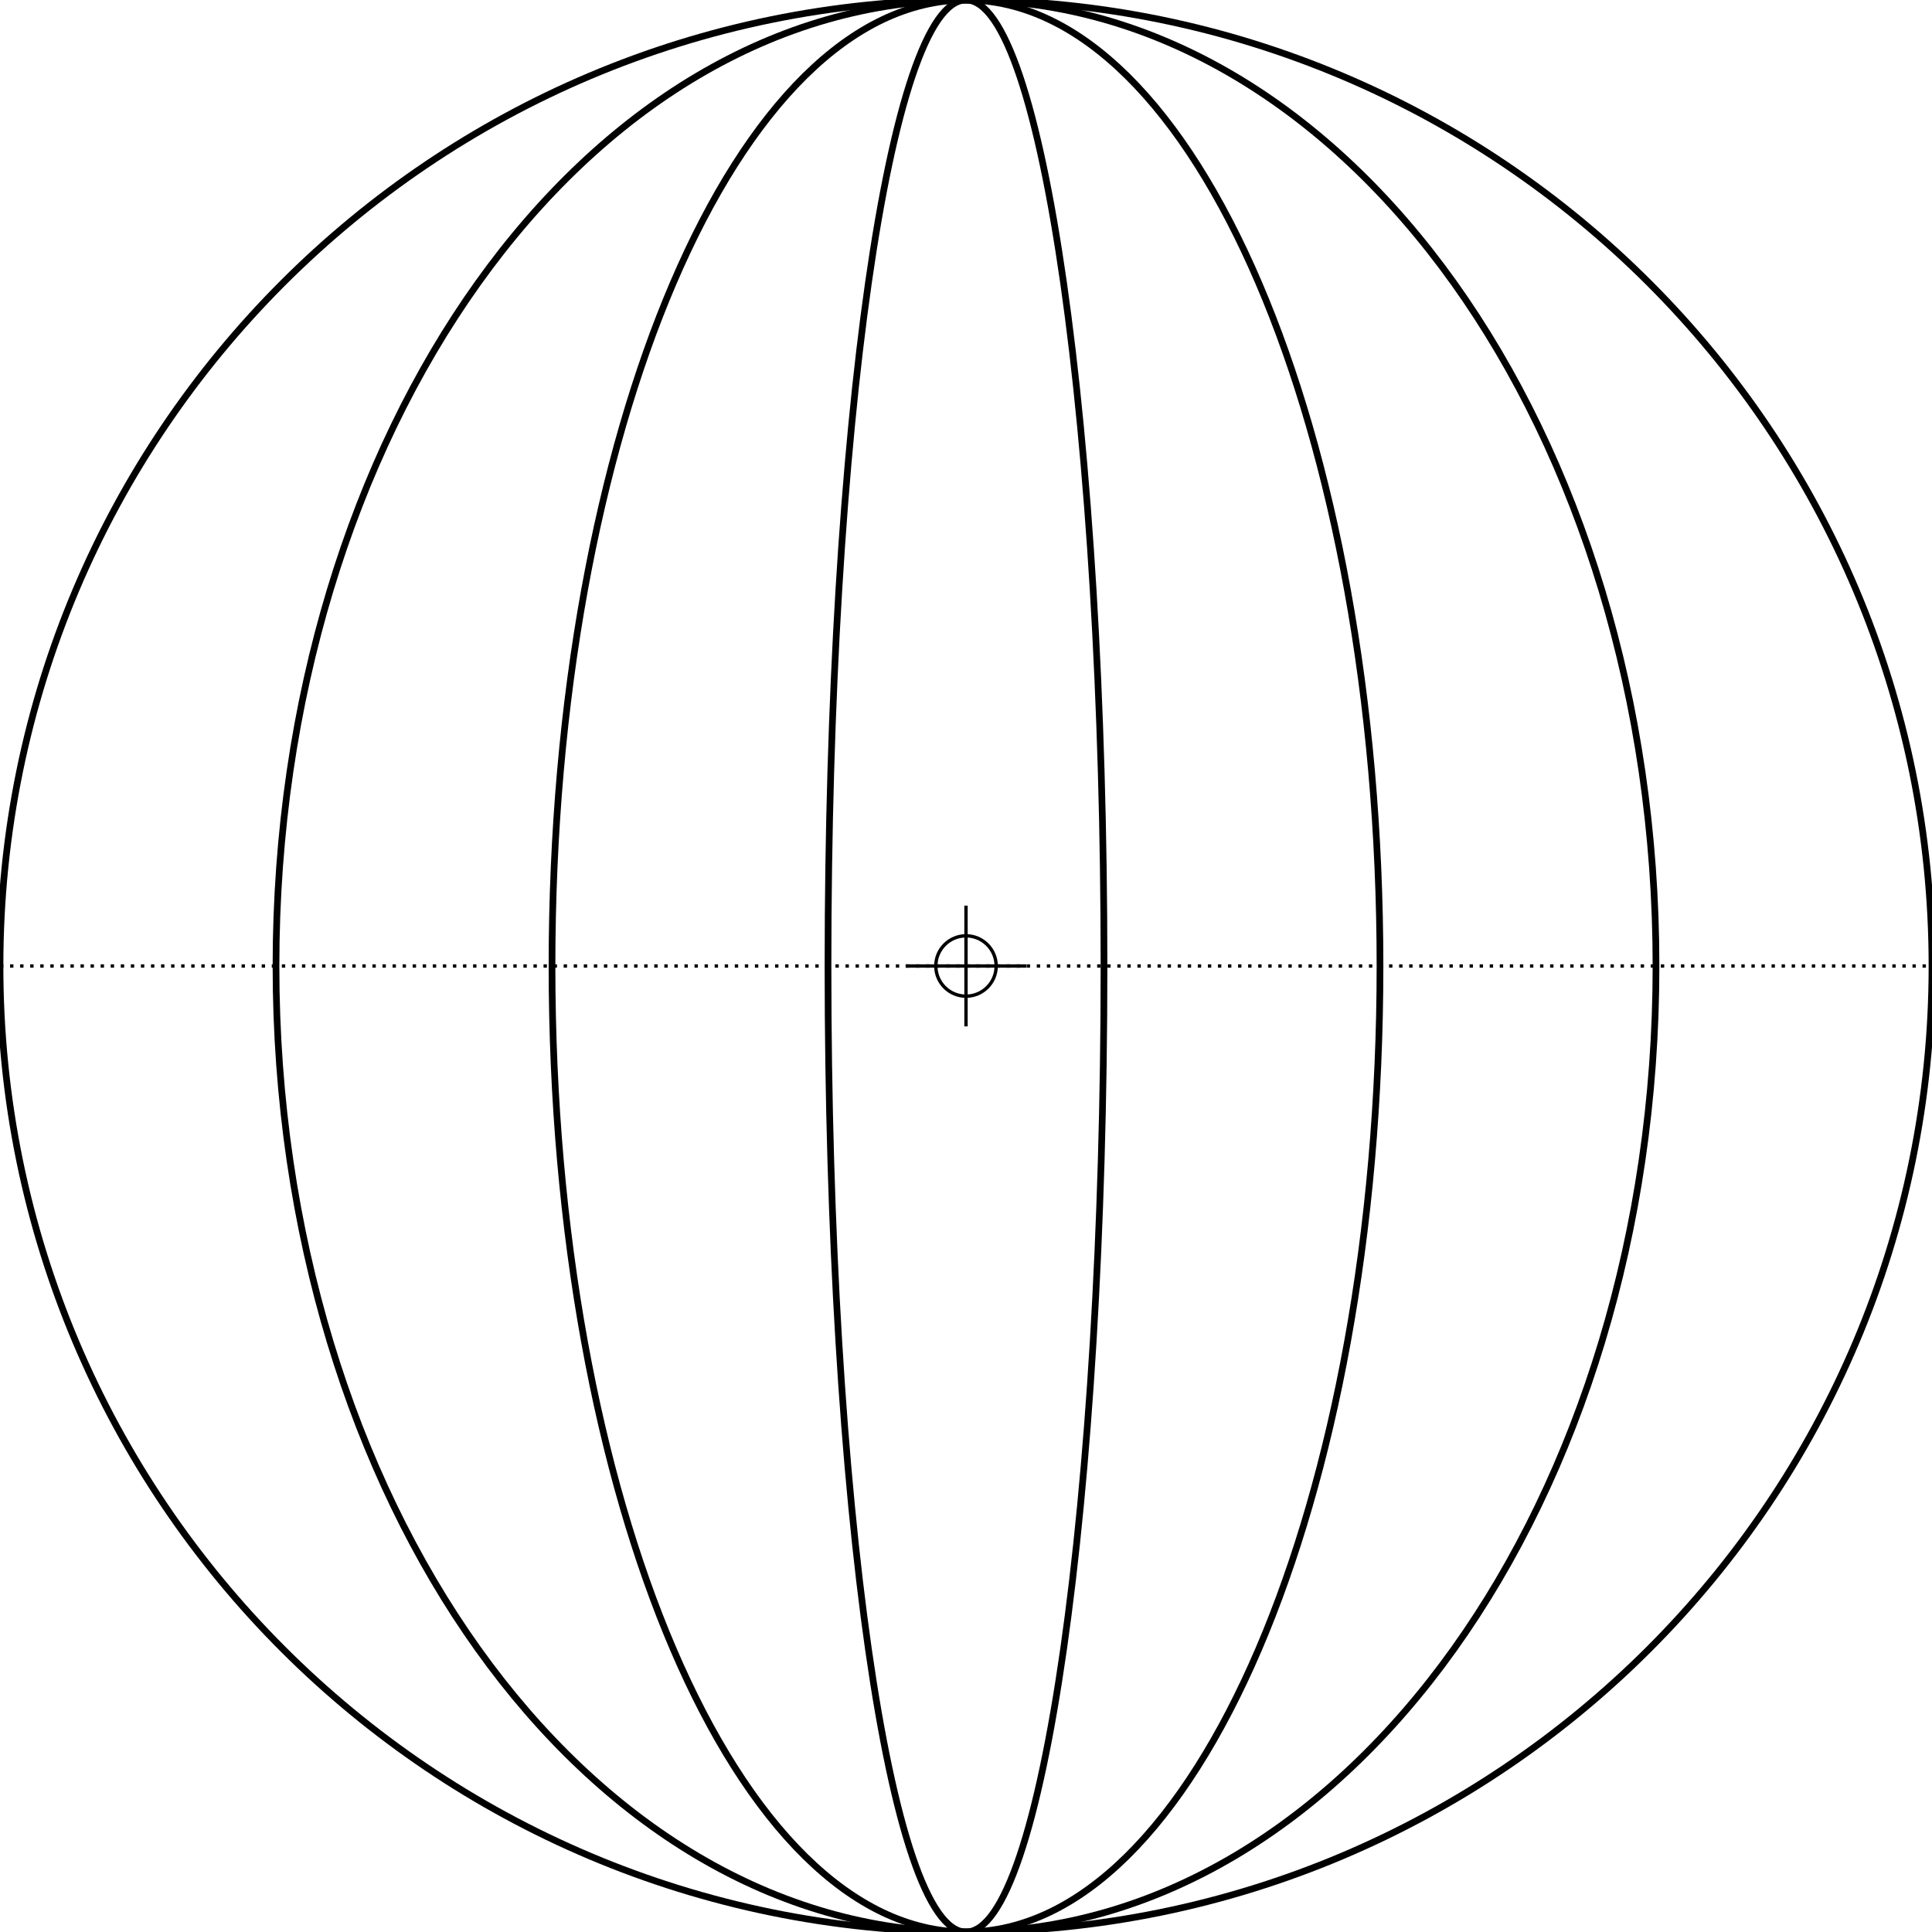
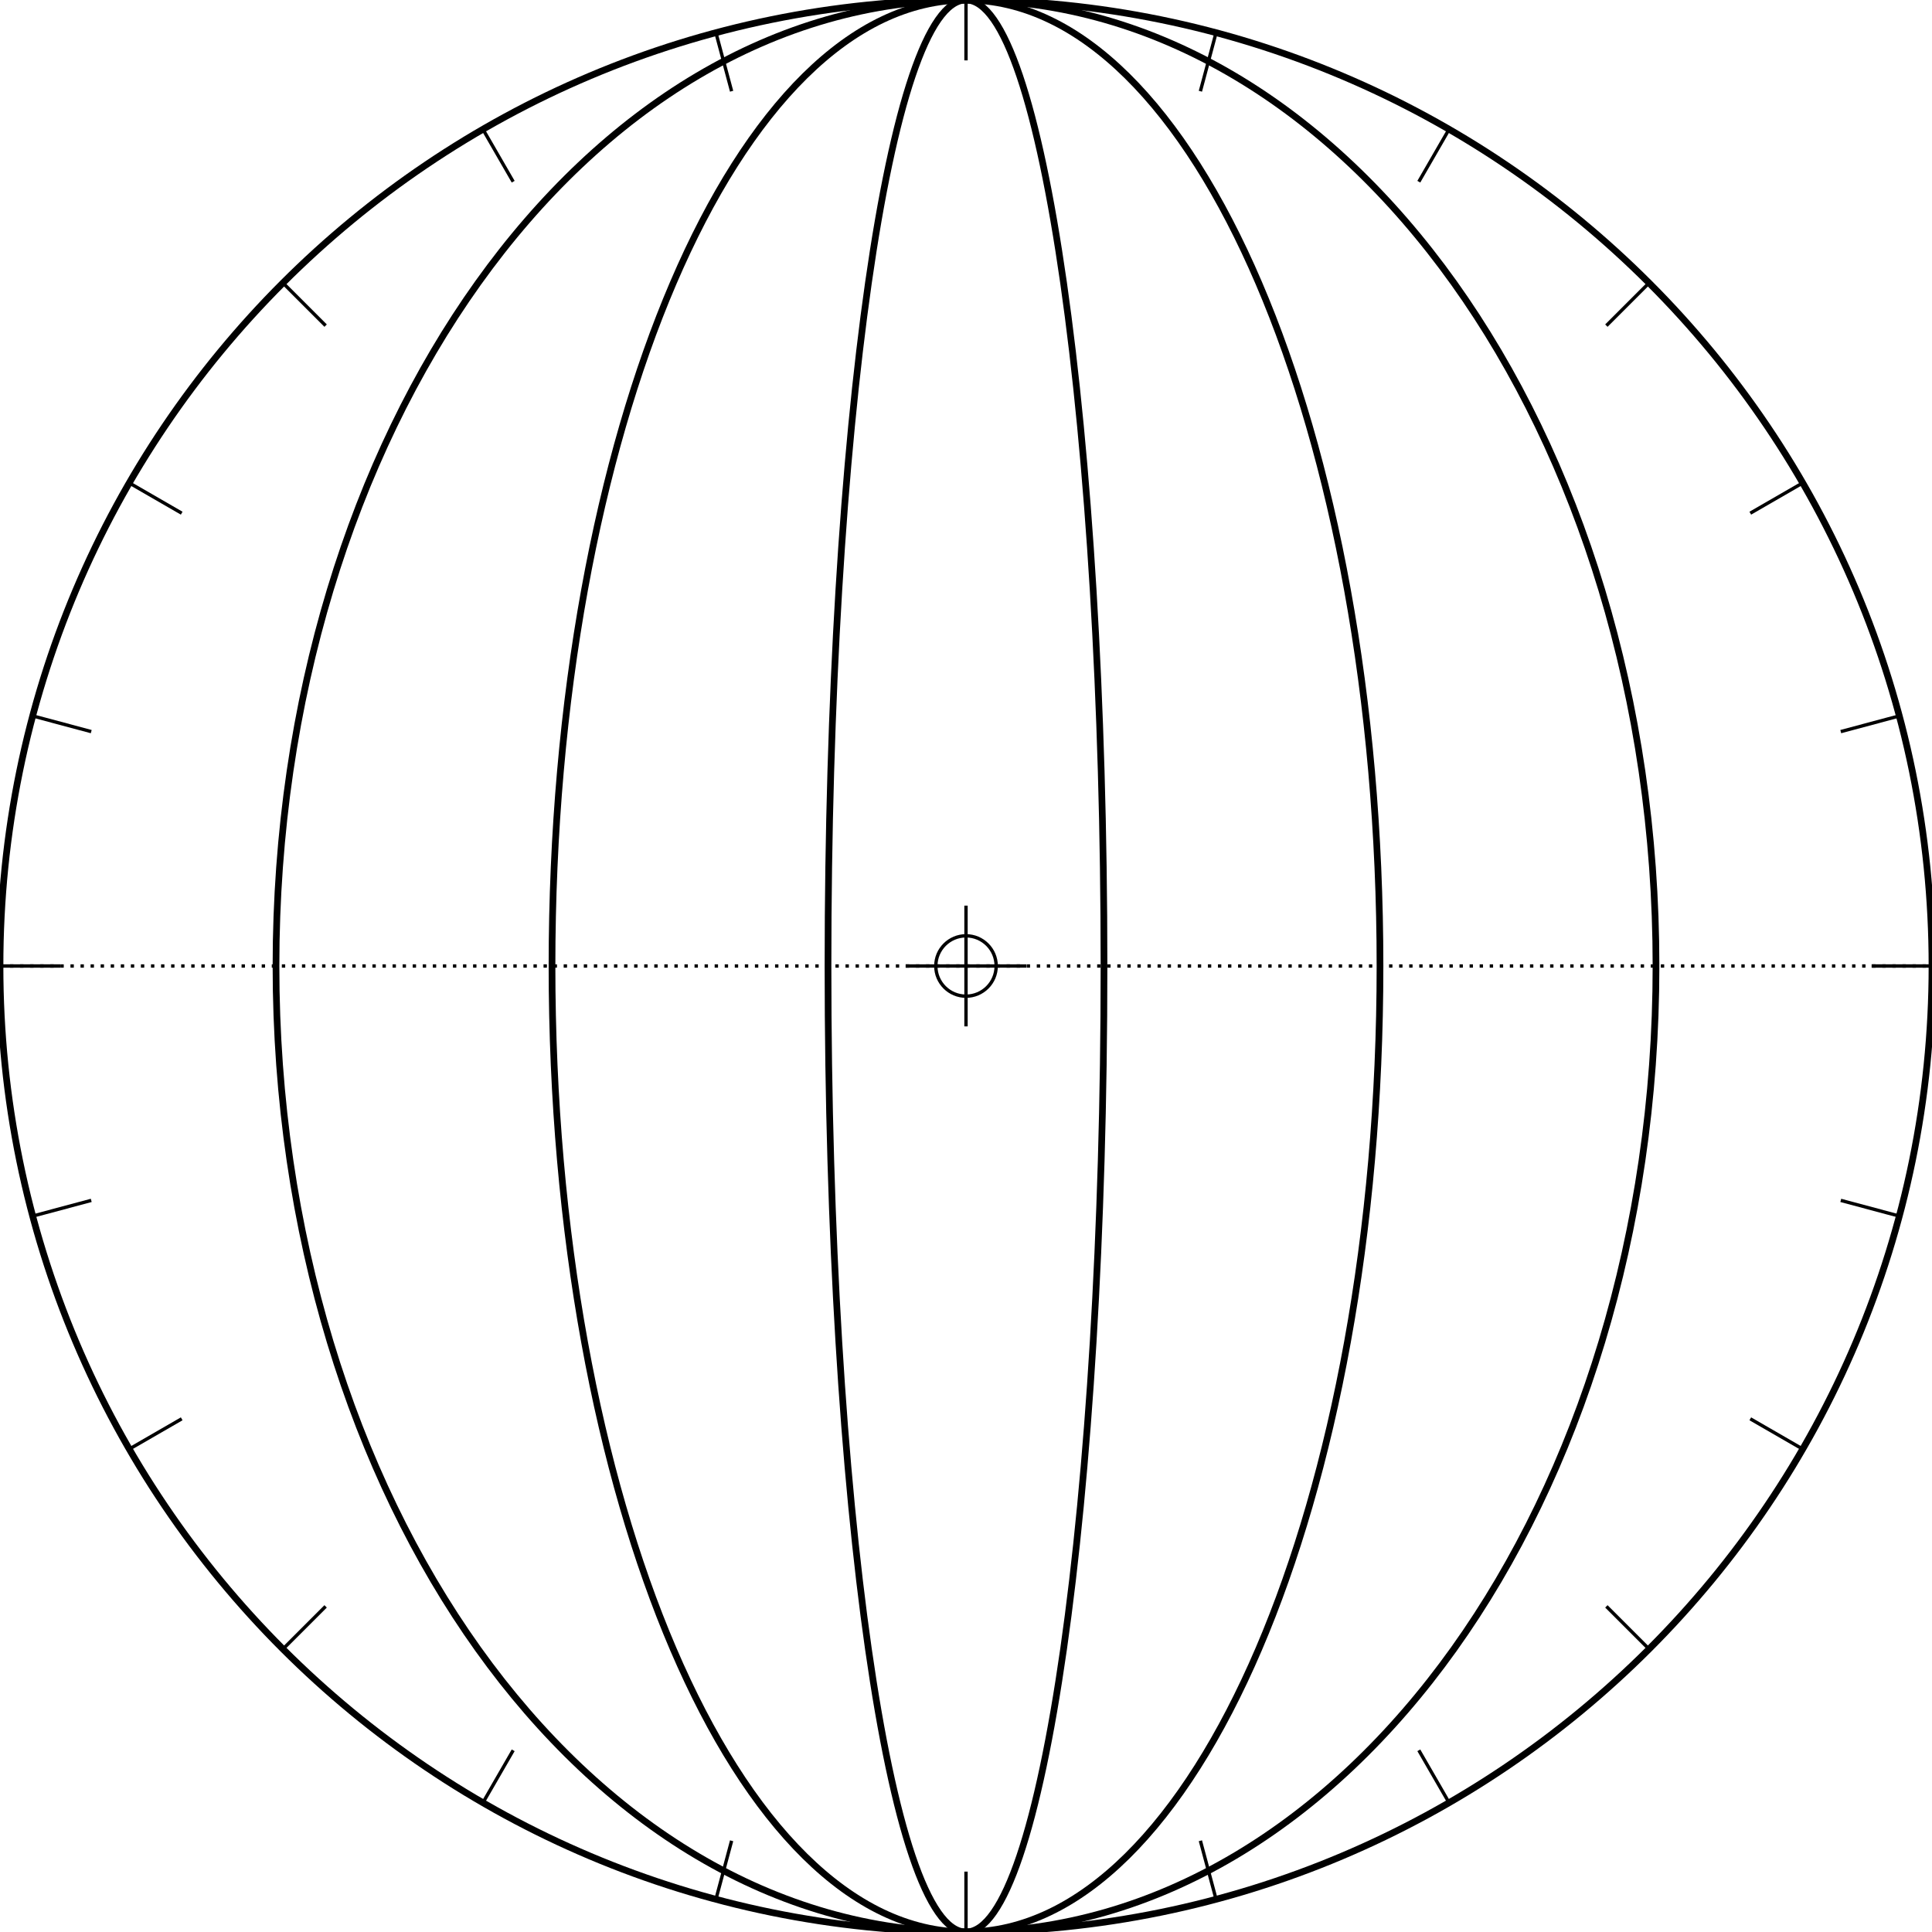
<svg xmlns="http://www.w3.org/2000/svg" width="576" height="576" viewBox="0 0 152.4 152.4" version="1.1" id="svg5">
-   <defs id="defs2" />
+   <defs id="defs2">
+     </defs>
  <g id="layer1">
    <circle style="fill:none;stroke:#000000;stroke-width:0.529;stroke-linejoin:round;stroke-miterlimit:4;stroke-dasharray:none" id="path4970" cx="76.2" cy="76.2" r="76.2" />
    <path style="fill:none;stroke:#000000;stroke-width:0.265;stroke-linecap:butt;stroke-linejoin:miter;stroke-opacity:1;stroke-miterlimit:4;stroke-dasharray:0.265,0.529;stroke-dashoffset:0" d="M 0,76.2 H 152.4" id="path5208" />
    <ellipse style="fill:none;stroke:#000000;stroke-width:0.529;stroke-linejoin:round;stroke-miterlimit:4;stroke-dasharray:none" id="path1095" cx="76.2" cy="76.2" rx="54.429" ry="76.2" />
    <ellipse style="fill:none;stroke:#000000;stroke-width:0.529;stroke-linejoin:round;stroke-miterlimit:4;stroke-dasharray:none" id="path1097" cx="76.2" cy="76.2" rx="32.657" ry="76.2" />
    <ellipse style="fill:none;stroke:#000000;stroke-width:0.529;stroke-linejoin:round;stroke-miterlimit:4;stroke-dasharray:none" id="path1099" cx="76.2" cy="76.2" rx="10.886" ry="76.2" />
    <path style="fill:none;stroke:#000000;stroke-width:0.265px;stroke-linecap:butt;stroke-linejoin:miter;stroke-opacity:1" d="m 76.2,71.438 v 9.525" id="path2234" />
    <path style="fill:none;stroke:#000000;stroke-width:0.265px;stroke-linecap:butt;stroke-linejoin:miter;stroke-opacity:1" d="m 71.438,76.2 h 9.525" id="path2236" />
    <circle style="fill:none;stroke:#000000;stroke-width:0.265;stroke-linecap:round;stroke-miterlimit:4;stroke-dasharray:none;paint-order:stroke fill markers" id="path53609" cx="76.2" cy="76.2" r="2.381" />
+     <path style="fill:none;stroke:#000000;stroke-width:0.265px;stroke-linecap:butt;stroke-linejoin:miter;stroke-opacity:1" d="M 0,76.2 H 4.762 M 2.596,95.922 7.197,94.689 M 10.209,114.3 14.333,111.919 m 7.985,18.163 3.368,-3.368 m 12.414,15.477 2.381,-4.124 m 15.997,11.737 1.233,-4.6 M 76.2,152.4 v -4.763 m 19.722,2.166 -1.233,-4.6 M 114.3,142.191 l -2.381,-4.124 m 18.163,-7.985 -3.368,-3.368 m 15.477,-12.414 -4.124,-2.381 m 11.737,-15.997 -4.6,-1.233 M 152.4,76.2 h -4.763 m 2.166,-19.722 -4.6,1.233 m -3.012,-19.611 -4.124,2.381 m -7.985,-18.163 -3.368,3.368 M 114.3,10.209 111.919,14.333 M 95.922,2.596 94.689,7.197 M 76.2,0 V 4.762 M 56.478,2.596 57.711,7.197 m -19.611,3.012 2.381,4.124 m -18.163,7.985 3.368,3.368 m -15.477,12.414 4.124,2.381 M 2.596,56.478 7.197,57.711" id="path1058-5" />
  </g>
</svg>
